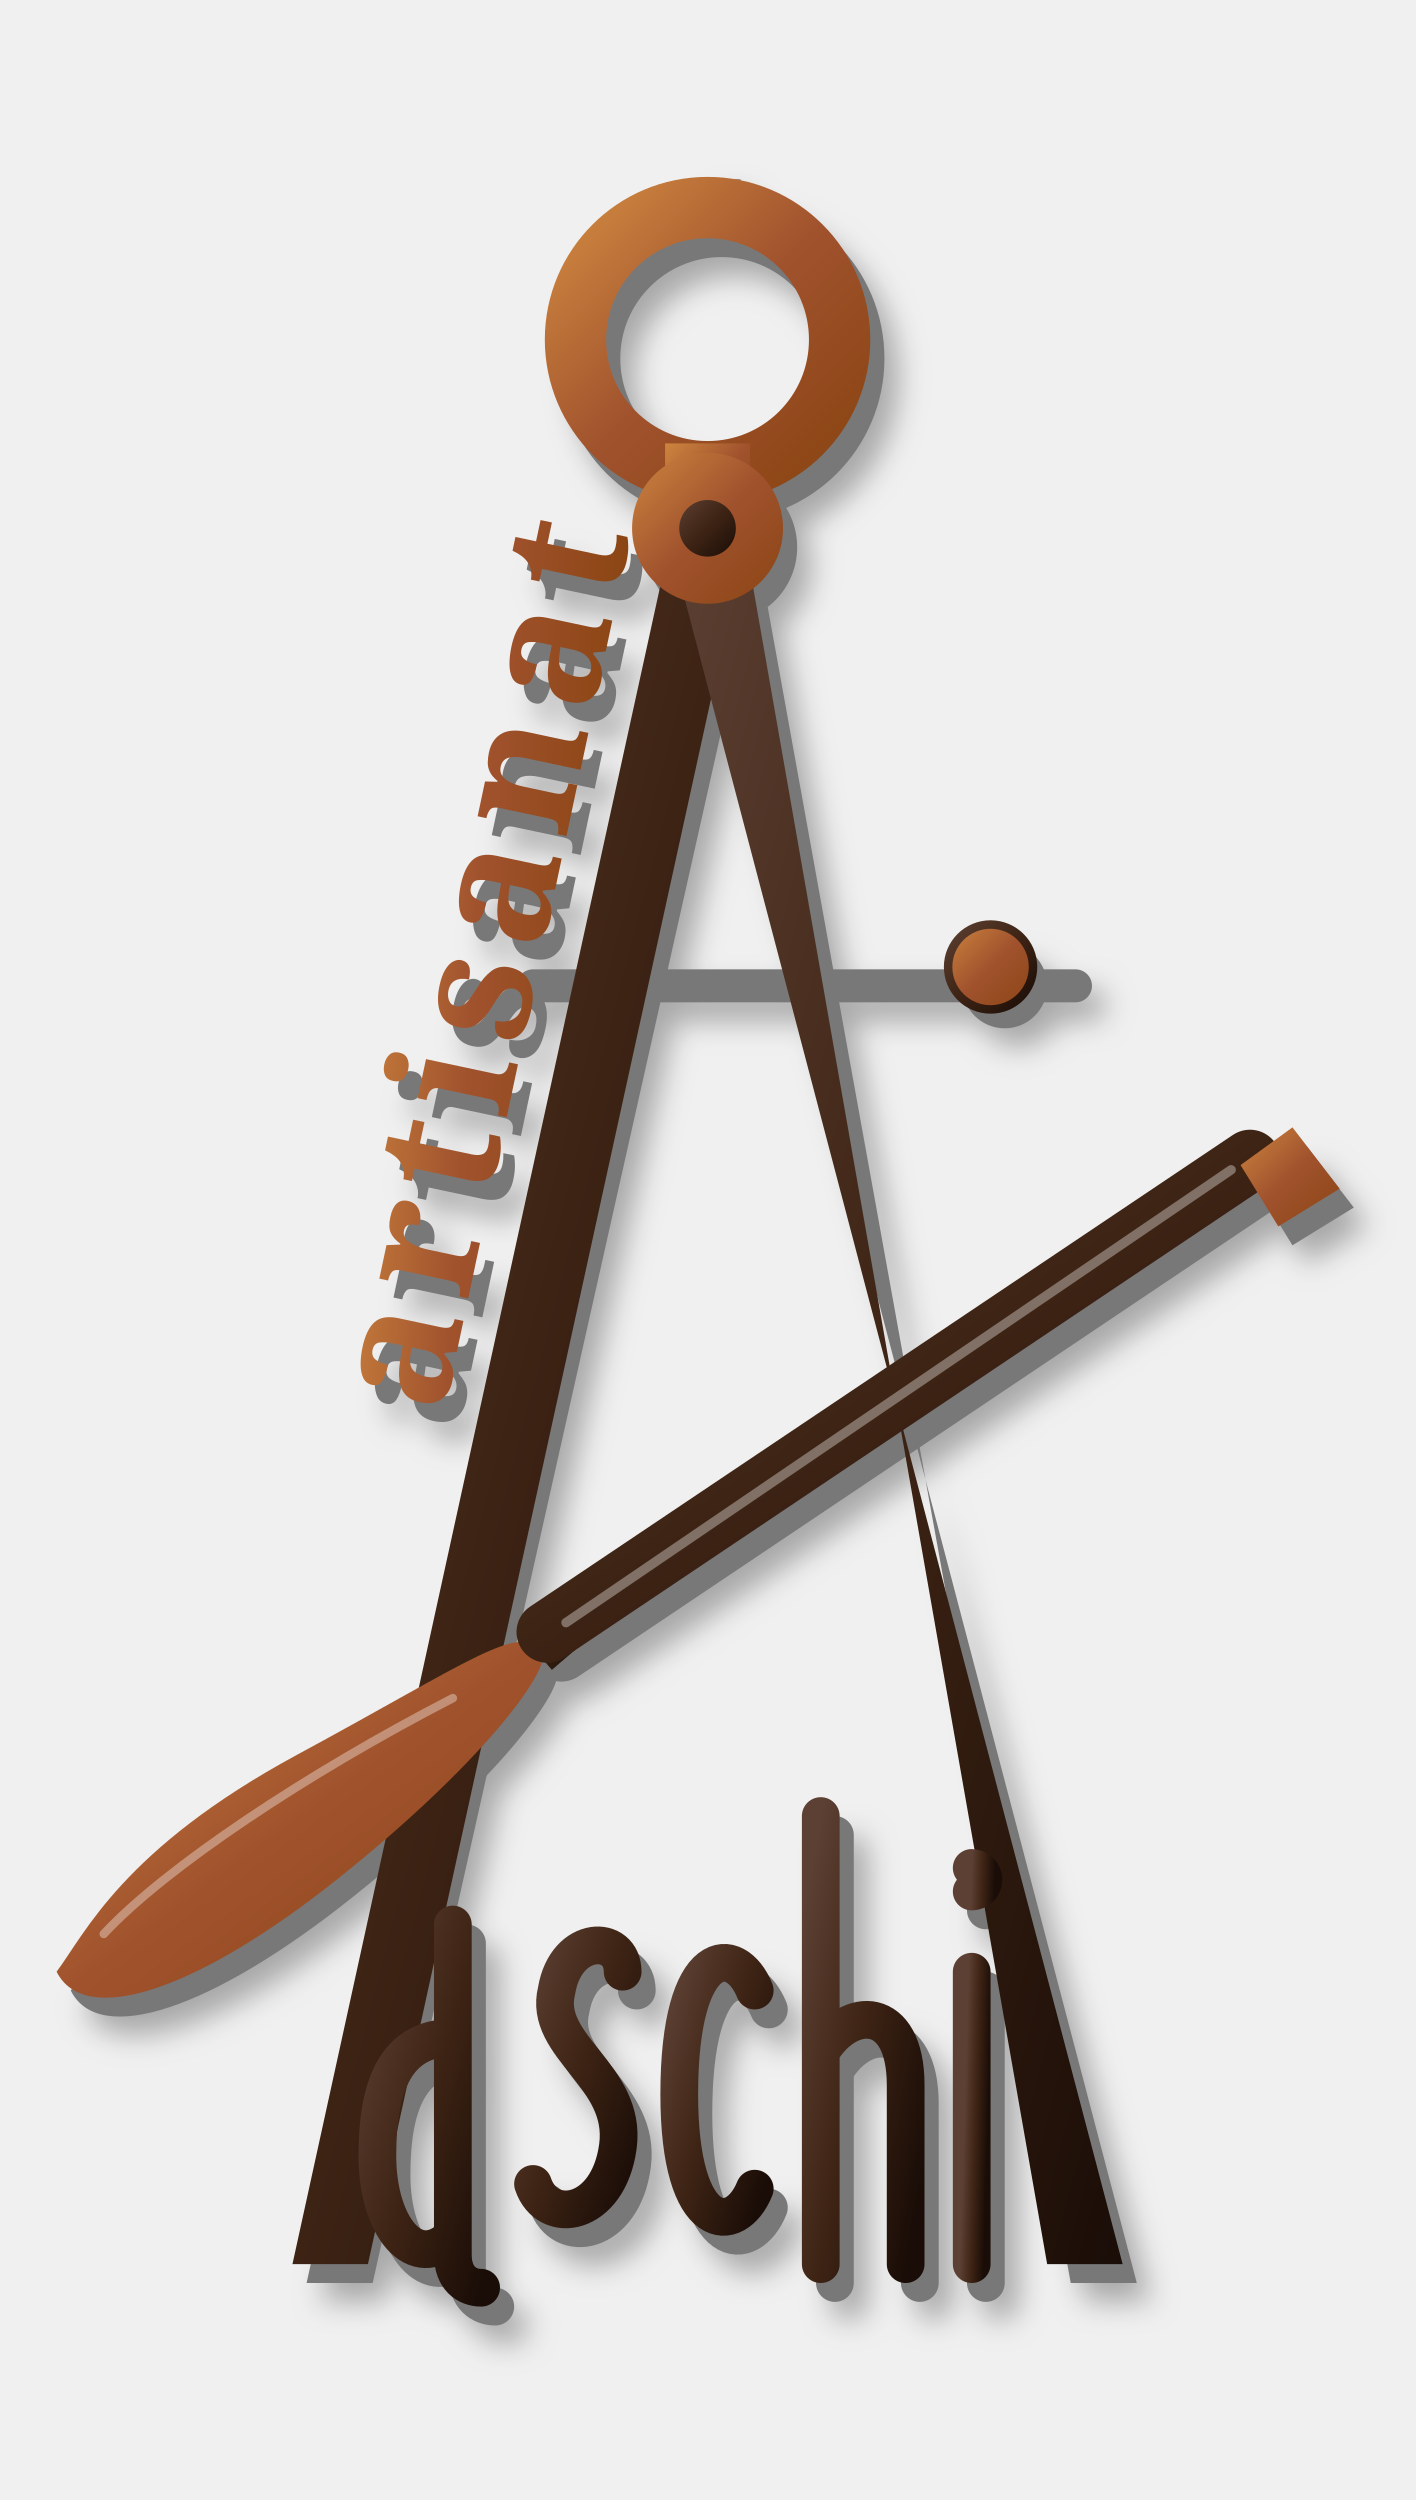
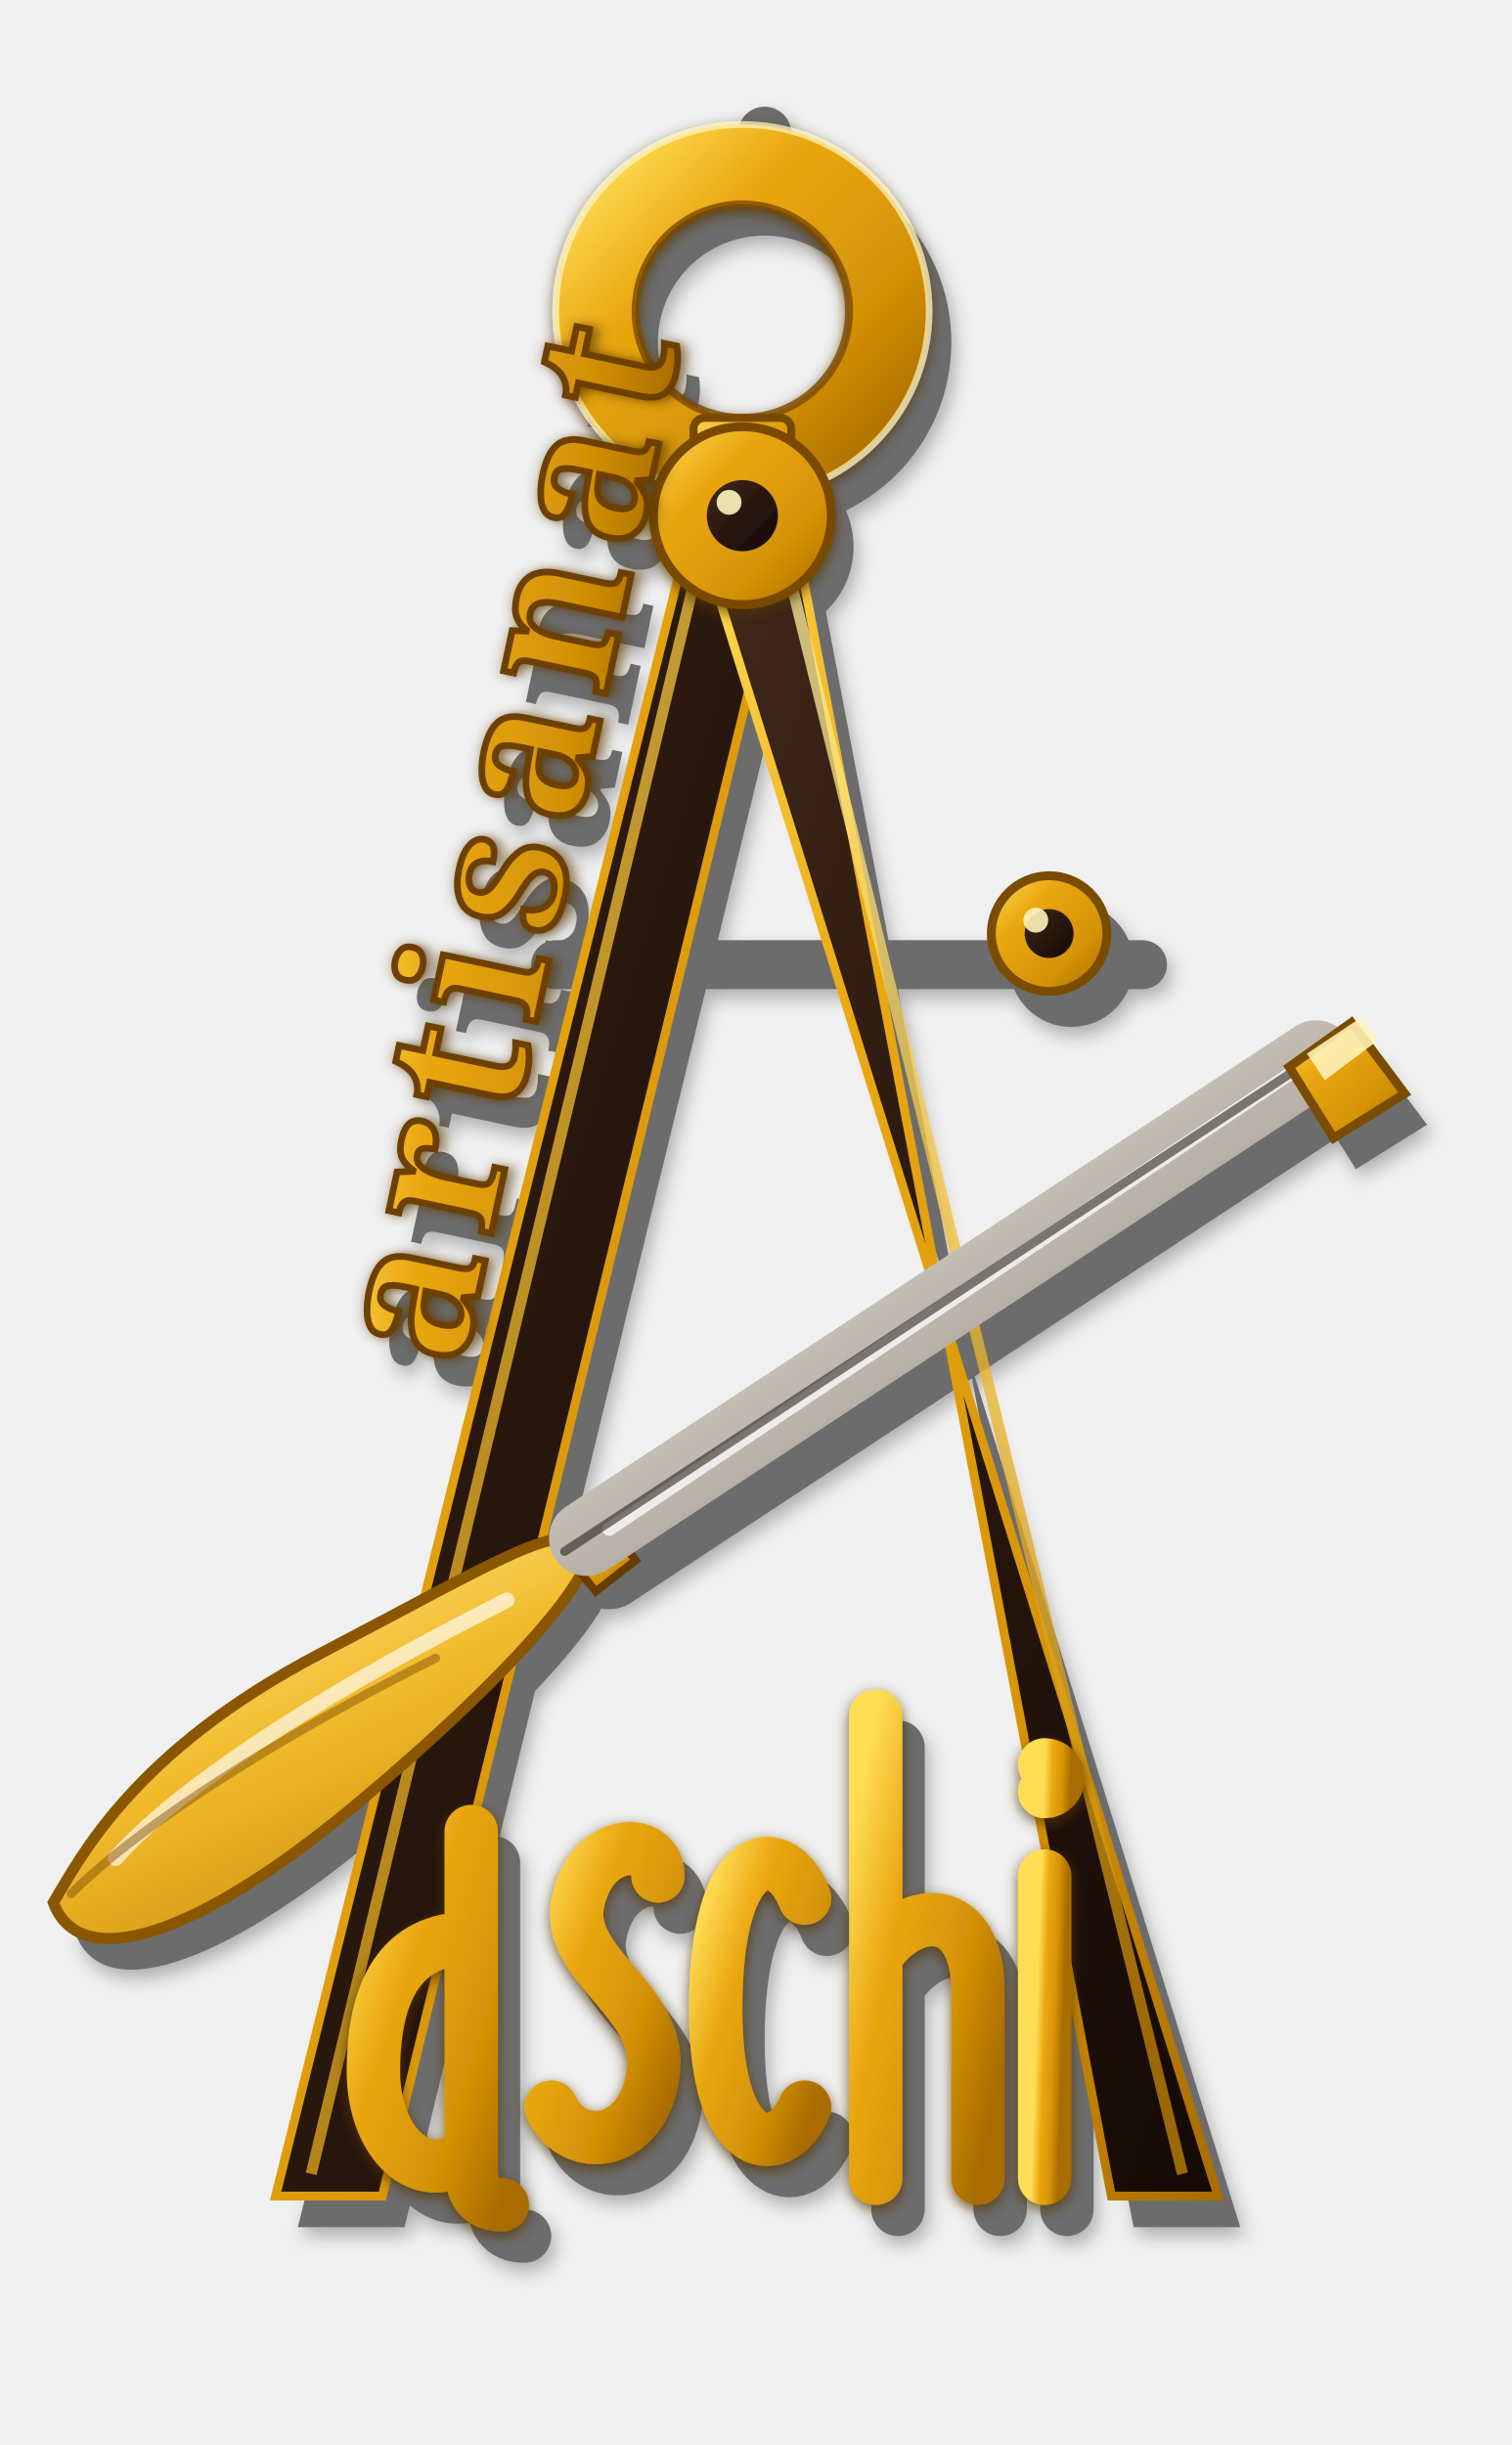
- <svg xmlns="http://www.w3.org/2000/svg" viewBox="0 0 300 530" width="100%" height="100%">
+ <svg xmlns="http://www.w3.org/2000/svg" viewBox="0 0 340 550" width="100%" height="100%">
  <defs>
-     <linearGradient id="lightWoodGradient" x1="0%" y1="0%" x2="100%" y2="100%">
-       <stop offset="0%" stop-color="#CD853F" />
-       <stop offset="50%" stop-color="#A0522D" />
-       <stop offset="100%" stop-color="#8B4513" />
+     <linearGradient id="mustardGradient" x1="0%" y1="0%" x2="100%" y2="100%">
+       <stop offset="0%" stop-color="#FFDD55" />
+       <stop offset="30%" stop-color="#EAA812" />
+       <stop offset="70%" stop-color="#D49206" />
+       <stop offset="100%" stop-color="#A86C00" />
    </linearGradient>
-     <linearGradient id="darkWoodGradient" x1="0%" y1="0%" x2="100%" y2="100%">
-       <stop offset="0%" stop-color="#5C4033" />
-       <stop offset="50%" stop-color="#3D2314" />
-       <stop offset="100%" stop-color="#1A0D07" />
+     <linearGradient id="mustardLightGradient" x1="20%" y1="0%" x2="80%" y2="100%">
+       <stop offset="0%" stop-color="#FFF099" />
+       <stop offset="45%" stop-color="#F2BC2E" />
+       <stop offset="100%" stop-color="#C78704" />
    </linearGradient>
-     <filter id="shadowFilter" x="-10%" y="-10%" width="130%" height="130%">
-       <feDropShadow dx="3" dy="4" stdDeviation="3" flood-color="#000" flood-opacity="0.6" />
+     <linearGradient id="darkWoodContrast" x1="0%" y1="0%" x2="100%" y2="100%">
+       <stop offset="0%" stop-color="#42291B" />
+       <stop offset="50%" stop-color="#28170D" />
+       <stop offset="100%" stop-color="#140905" />
+     </linearGradient>
+     <linearGradient id="steelBlade" x1="0%" y1="0%" x2="100%" y2="100%">
+       <stop offset="0%" stop-color="#F2EFE9" />
+       <stop offset="40%" stop-color="#CBC5BC" />
+       <stop offset="80%" stop-color="#918A7F" />
+       <stop offset="100%" stop-color="#5E574D" />
+     </linearGradient>
+     <filter id="logo3DShadow" x="-20%" y="-20%" width="140%" height="140%">
+       <feDropShadow dx="4" dy="6" stdDeviation="5" flood-color="#000000" flood-opacity="0.75" />
+       <feDropShadow dx="1" dy="2" stdDeviation="2" flood-color="#000000" flood-opacity="0.5" />
+     </filter>
+     <filter id="mustardGlow" x="-10%" y="-10%" width="120%" height="120%">
+       <feDropShadow dx="0" dy="1" stdDeviation="1.5" flood-color="#543600" flood-opacity="0.8" />
    </filter>
  </defs>
-   <g transform="translate(3, 4)" opacity="0.5" filter="url(#shadowFilter)">
-     <line x1="110" y1="205" x2="225" y2="205" stroke="#000" stroke-width="7" stroke-linecap="round" />
-     <circle cx="210" cy="205" r="9" fill="#000" />
-     <polygon points="142,115 158,115 76,480 62,480" fill="#000" />
-     <polygon points="142,115 158,115 224,480 238,480" fill="#000" />
-     <circle cx="150" cy="72" r="28" stroke="#000" stroke-width="13" fill="none" />
-     <rect x="141" y="94" width="18" height="20" fill="#000" />
-     <circle cx="150" cy="112" r="16" fill="#000" />
-     <path d="M 150,44 L 150,34" stroke="#000" stroke-width="8" />
-     <path d="M 12,418 C 18,410 26,392 63,372 C 100,352 110,344 115,350 C 117,354 102,374 72,398 C 42,422 18,430 12,418 Z" fill="#000" />
-     <path d="M 116,346 L 265,246" stroke="#000" stroke-width="13" stroke-linecap="round" />
-     <polygon points="263,247 274,239 284,252 271,260" fill="#000" />
-     <g transform="translate(94, 300) rotate(-78)">
-       <text x="0" y="0" fill="#000" font-family="'Cormorant Garamond', 'Playfair Display', 'Georgia', serif" font-size="36" font-weight="900" letter-spacing="3">artisanat</text>
+   <g transform="translate(5, 7)" opacity="0.55" filter="url(#logo3DShadow)">
+     <line x1="120" y1="210" x2="252" y2="210" stroke="#000" stroke-width="11" stroke-linecap="round" />
+     <circle cx="236" cy="210" r="14" fill="#000" />
+     <polygon points="156,116 178,116 86,494 62,494" fill="#000" />
+     <polygon points="156,116 178,116 250,494 274,494" fill="#000" />
+     <circle cx="167" cy="70" r="33" stroke="#000" stroke-width="18" fill="none" />
+     <rect x="156" y="94" width="22" height="24" fill="#000" />
+     <circle cx="167" cy="116" r="20" fill="#000" />
+     <path d="M 167,37 L 167,23" stroke="#000" stroke-width="12" stroke-linecap="round" />
+     <path d="M 12,428 C 18,418 30,394 72,372 C 114,350 126,342 132,348 C 135,353 116,376 80,406 C 44,436 18,444 12,428 Z" fill="#000" />
+     <path d="M 132,346 L 296,238" stroke="#000" stroke-width="18" stroke-linecap="round" />
+     <polygon points="290,240 304,230 316,246 300,256" fill="#000" />
+     <g transform="translate(104, 308) rotate(-78)">
+       <text x="0" y="0" fill="#000" font-family="'Cormorant Garamond', 'Playfair Display', 'Georgia', serif" font-size="44" font-weight="900" letter-spacing="4">artisanat</text>
    </g>
-     <g stroke="#000" stroke-width="8" stroke-linecap="round" stroke-linejoin="round" fill="none">
-       <path d="M 96,408 L 96,478 C 96,483 99,485 102,485 M 96,432 C 84,432 80,442 80,457 C 80,472 88,482 96,474" />
-       <path d="M 132,418 C 132,410 120,410 118,422 C 115,434 133,440 131,455 C 129,470 116,472 113,463" />
-       <path d="M 160,422 C 156,412 144,412 144,444 C 144,474 156,474 160,464" />
-       <path d="M 174,385 L 174,480 M 174,435 C 180,425 192,425 192,442 L 192,480" />
-       <path d="M 206,418 L 206,480 M 206,396 A 2.2,2.2 0 1,1 206,401" />
+     <g stroke="#000" stroke-width="12" stroke-linecap="round" stroke-linejoin="round" fill="none">
+       <path d="M 106,412 L 106,488 C 106,494 109,496 113,496 M 106,436 C 90,436 84,448 84,466 C 84,482 95,493 106,484" />
+       <path d="M 148,422 C 148,413 133,413 130,428 C 127,442 149,450 147,466 C 145,483 129,485 124,474" />
+       <path d="M 181,427 C 176,414 161,414 161,452 C 161,486 176,486 181,474" />
+       <path d="M 197,386 L 197,490 M 197,440 C 205,428 220,428 220,448 L 220,490" />
+       <path d="M 235,422 L 235,490 M 235,397 A 3,3 0 1,1 235,403" />
    </g>
  </g>
  <g>
-     <line x1="110" y1="205" x2="225" y2="205" stroke="url(#darkWoodGradient)" stroke-width="7" stroke-linecap="round" />
-     <circle cx="210" cy="205" r="9" fill="url(#lightWoodGradient)" stroke="url(#darkWoodGradient)" stroke-width="1.8" />
+     <line x1="120" y1="210" x2="252" y2="210" stroke="url(#darkWoodContrast)" stroke-width="9.5" stroke-linecap="round" />
+     <circle cx="236" cy="210" r="13" fill="url(#mustardGradient)" stroke="#7A4C00" stroke-width="2" />
+     <circle cx="236" cy="210" r="5.5" fill="url(#darkWoodContrast)" />
+     <circle cx="233" cy="207" r="2.8" fill="#FFF2B8" opacity="0.9" />
  </g>
-   <polygon points="142,115 158,115 78,480 62,480" fill="url(#darkWoodGradient)" />
-   <polygon points="142,115 158,115 222,480 238,480" fill="url(#darkWoodGradient)" />
-   <g>
-     <circle cx="150" cy="72" r="28" stroke="url(#lightWoodGradient)" stroke-width="13" fill="none" />
-     <rect x="141" y="94" width="18" height="20" fill="url(#lightWoodGradient)" />
-     <circle cx="150" cy="112" r="16" fill="url(#lightWoodGradient)" />
-     <circle cx="150" cy="112" r="6" fill="url(#darkWoodGradient)" />
-     <path d="M 150,44 L 150,34" stroke="url(#lightWoodGradient)" stroke-width="8" stroke-linecap="round" />
+   <polygon points="156,116 178,116 86,494 62,494" fill="url(#darkWoodContrast)" stroke="url(#mustardGradient)" stroke-width="2" />
+   <line x1="159" y1="119" x2="70" y2="489" stroke="url(#mustardLightGradient)" stroke-width="2.5" opacity="0.75" />
+   <polygon points="156,116 178,116 250,494 274,494" fill="url(#darkWoodContrast)" stroke="url(#mustardGradient)" stroke-width="2" />
+   <line x1="175" y1="119" x2="266" y2="489" stroke="url(#mustardLightGradient)" stroke-width="2.5" opacity="0.75" />
+   <g filter="url(#mustardGlow)">
+     <circle cx="167" cy="70" r="33" stroke="url(#mustardGradient)" stroke-width="18" fill="none" />
+     <circle cx="167" cy="70" r="24" stroke="#7A4800" stroke-width="1.8" fill="none" opacity="0.8" />
+     <circle cx="167" cy="70" r="42" stroke="#FFF7C2" stroke-width="1.5" fill="none" opacity="0.7" />
+     <rect x="156" y="94" width="22" height="24" rx="2.5" fill="url(#mustardGradient)" stroke="#7A4800" stroke-width="1.8" />
+     <circle cx="167" cy="116" r="20" fill="url(#mustardGradient)" stroke="#7A4800" stroke-width="2" />
+     <circle cx="167" cy="116" r="8" fill="url(#darkWoodContrast)" />
+     <circle cx="164" cy="113" r="2.8" fill="#FFF4BD" opacity="0.9" />
+     <path d="M 167,37 L 167,23" stroke="url(#mustardGradient)" stroke-width="12" stroke-linecap="round" />
  </g>
  <g>
-     <path d="M 12,418 C 18,410 26,392 63,372 C 100,352 110,344 115,350 C 117,354 102,374 72,398 C 42,422 18,430 12,418 Z" fill="url(#lightWoodGradient)" />
-     <path d="M 22,410 C 35,396 65,376 96,360" stroke="#FFF" stroke-width="1.8" fill="none" opacity="0.35" stroke-linecap="round" />
-     <polygon points="110,346 117,340 124,348 117,354" fill="url(#darkWoodGradient)" />
-     <path d="M 116,346 L 265,246" stroke="url(#darkWoodGradient)" stroke-width="13" stroke-linecap="round" />
-     <path d="M 120,344 L 261,248" stroke="#fff" stroke-width="2" opacity="0.35" stroke-linecap="round" />
-     <polygon points="263,247 274,239 284,252 271,260" fill="url(#lightWoodGradient)" />
+     <path d="M 12,428 C 18,418 30,394 72,372 C 114,350 126,342 132,348 C 135,353 116,376 80,406 C 44,436 18,444 12,428 Z" fill="url(#mustardLightGradient)" stroke="#8A5600" stroke-width="2.5" />
+     <path d="M 26,418 C 42,400 78,378 114,360" stroke="#FFFFFF" stroke-width="3.5" fill="none" opacity="0.65" stroke-linecap="round" />
+     <path d="M 16,426 C 32,410 64,390 98,373" stroke="#7A4800" stroke-width="2" fill="none" opacity="0.45" stroke-linecap="round" />
+     <polygon points="126,348 135,341 143,351 134,358" fill="url(#mustardGradient)" stroke="#663C00" stroke-width="1.8" />
+     <path d="M 132,346 L 296,238" stroke="url(#steelBlade)" stroke-width="17" stroke-linecap="round" />
+     <path d="M 137,344 L 291,241" stroke="#FFFFFF" stroke-width="3" opacity="0.75" stroke-linecap="round" />
+     <path d="M 127,349 L 294,239" stroke="#2B241D" stroke-width="2" opacity="0.6" stroke-linecap="round" />
+     <polygon points="290,240 304,230 316,246 300,256" fill="url(#mustardGradient)" stroke="#7A4C00" stroke-width="2" />
+     <polygon points="294,237 306,229 310,234 298,243" fill="#FFF2B8" opacity="0.9" />
  </g>
-   <g transform="translate(94, 300) rotate(-78)">
-     <text x="0" y="0" fill="url(#lightWoodGradient)" font-family="'Cormorant Garamond', 'Playfair Display', 'Georgia', serif" font-size="36" font-weight="900" letter-spacing="3">artisanat</text>
+   <g transform="translate(104, 308) rotate(-78)" filter="url(#mustardGlow)">
+     <text x="0" y="0" fill="url(#mustardGradient)" stroke="#6E4000" stroke-width="1.5" font-family="'Cormorant Garamond', 'Playfair Display', 'Georgia', serif" font-size="44" font-weight="900" letter-spacing="4">artisanat</text>
  </g>
-   <g fill="url(#darkWoodGradient)">
-     <path d="M 96,408 L 96,478 C 96,483 99,485 102,485 M 96,432 C 84,432 80,442 80,457 C 80,472 88,482 96,474" stroke="url(#darkWoodGradient)" stroke-width="8" stroke-linecap="round" stroke-linejoin="round" fill="none" />
-     <path d="M 132,418 C 132,410 120,410 118,422 C 115,434 133,440 131,455 C 129,470 116,472 113,463" stroke="url(#darkWoodGradient)" stroke-width="8" stroke-linecap="round" stroke-linejoin="round" fill="none" />
-     <path d="M 160,422 C 156,412 144,412 144,444 C 144,474 156,474 160,464" stroke="url(#darkWoodGradient)" stroke-width="8" stroke-linecap="round" stroke-linejoin="round" fill="none" />
-     <path d="M 174,385 L 174,480 M 174,435 C 180,425 192,425 192,442 L 192,480" stroke="url(#darkWoodGradient)" stroke-width="8" stroke-linecap="round" stroke-linejoin="round" fill="none" />
-     <path d="M 206,418 L 206,480 M 206,396 A 2.2,2.2 0 1,1 206,401" stroke="url(#darkWoodGradient)" stroke-width="8" stroke-linecap="round" stroke-linejoin="round" fill="none" />
+   <g stroke="url(#mustardGradient)" stroke-width="12" stroke-linecap="round" stroke-linejoin="round" fill="none" filter="url(#mustardGlow)">
+     <path d="M 106,412 L 106,488 C 106,494 109,496 113,496 M 106,436 C 90,436 84,448 84,466 C 84,482 95,493 106,484" />
+     <path d="M 148,422 C 148,413 133,413 130,428 C 127,442 149,450 147,466 C 145,483 129,485 124,474" />
+     <path d="M 181,427 C 176,414 161,414 161,452 C 161,486 176,486 181,474" />
+     <path d="M 197,386 L 197,490 M 197,440 C 205,428 220,428 220,448 L 220,490" />
+     <path d="M 235,422 L 235,490 M 235,397 A 3,3 0 1,1 235,403" />
  </g>
</svg>
